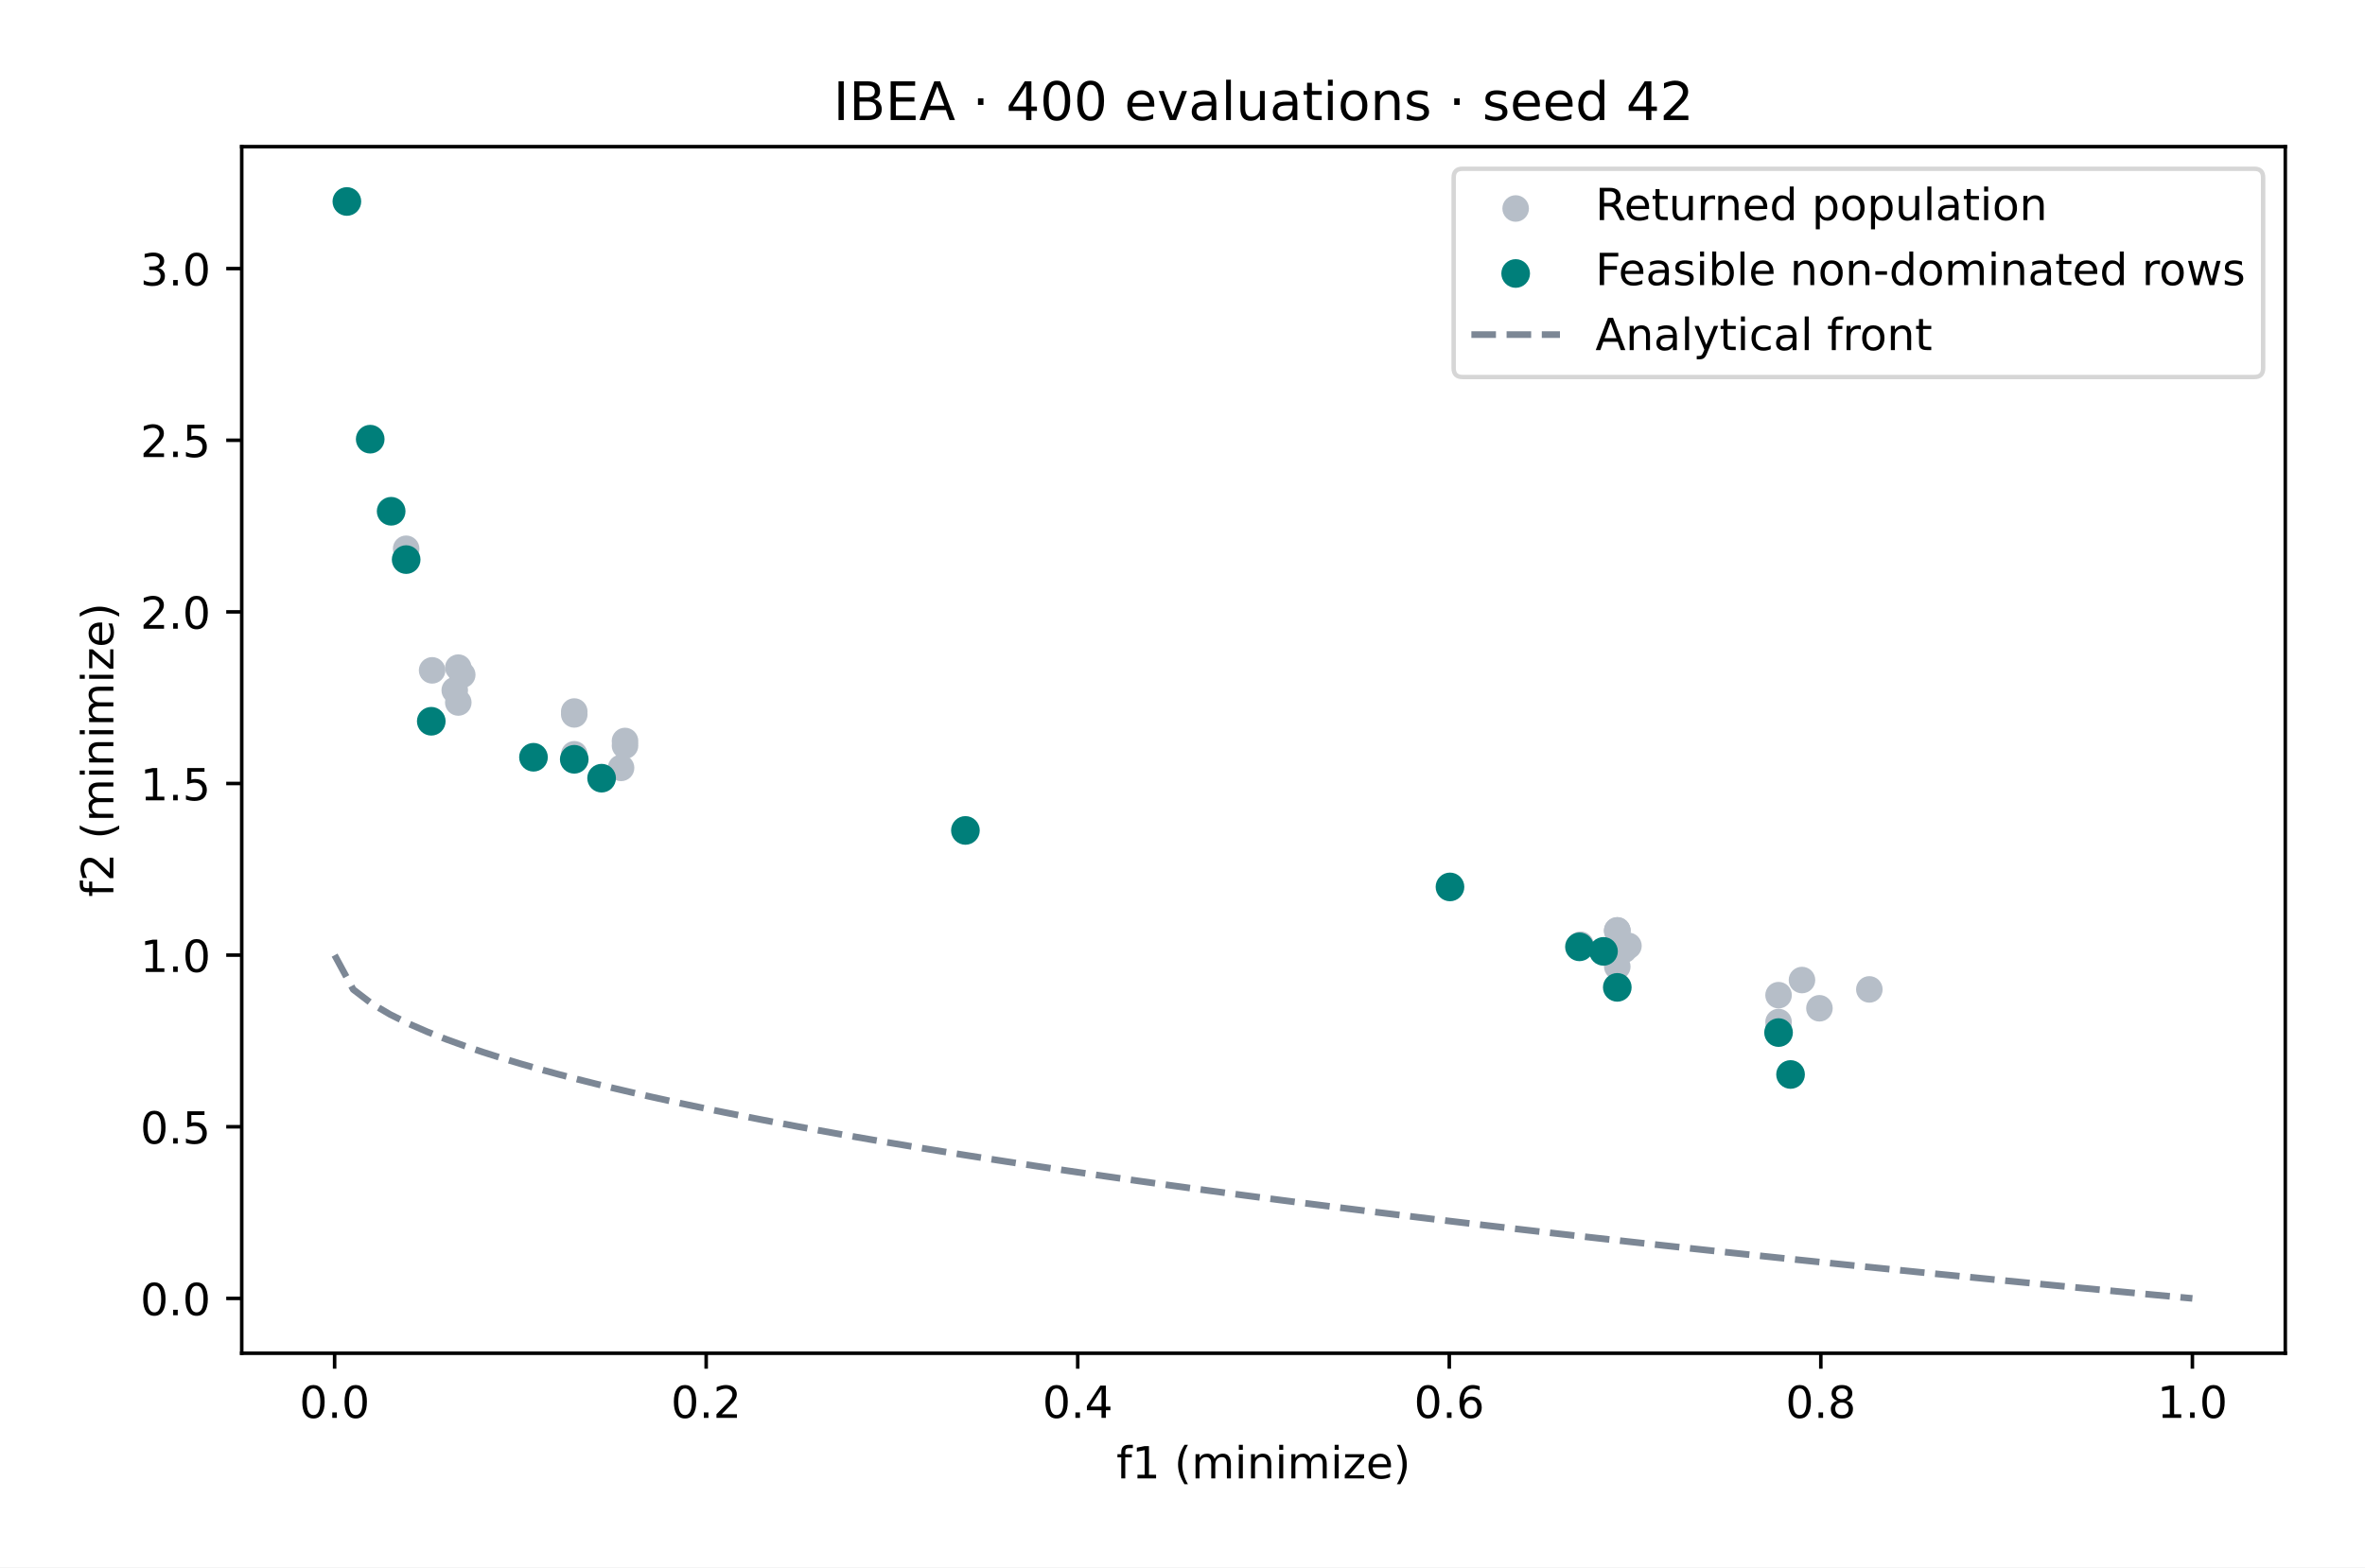
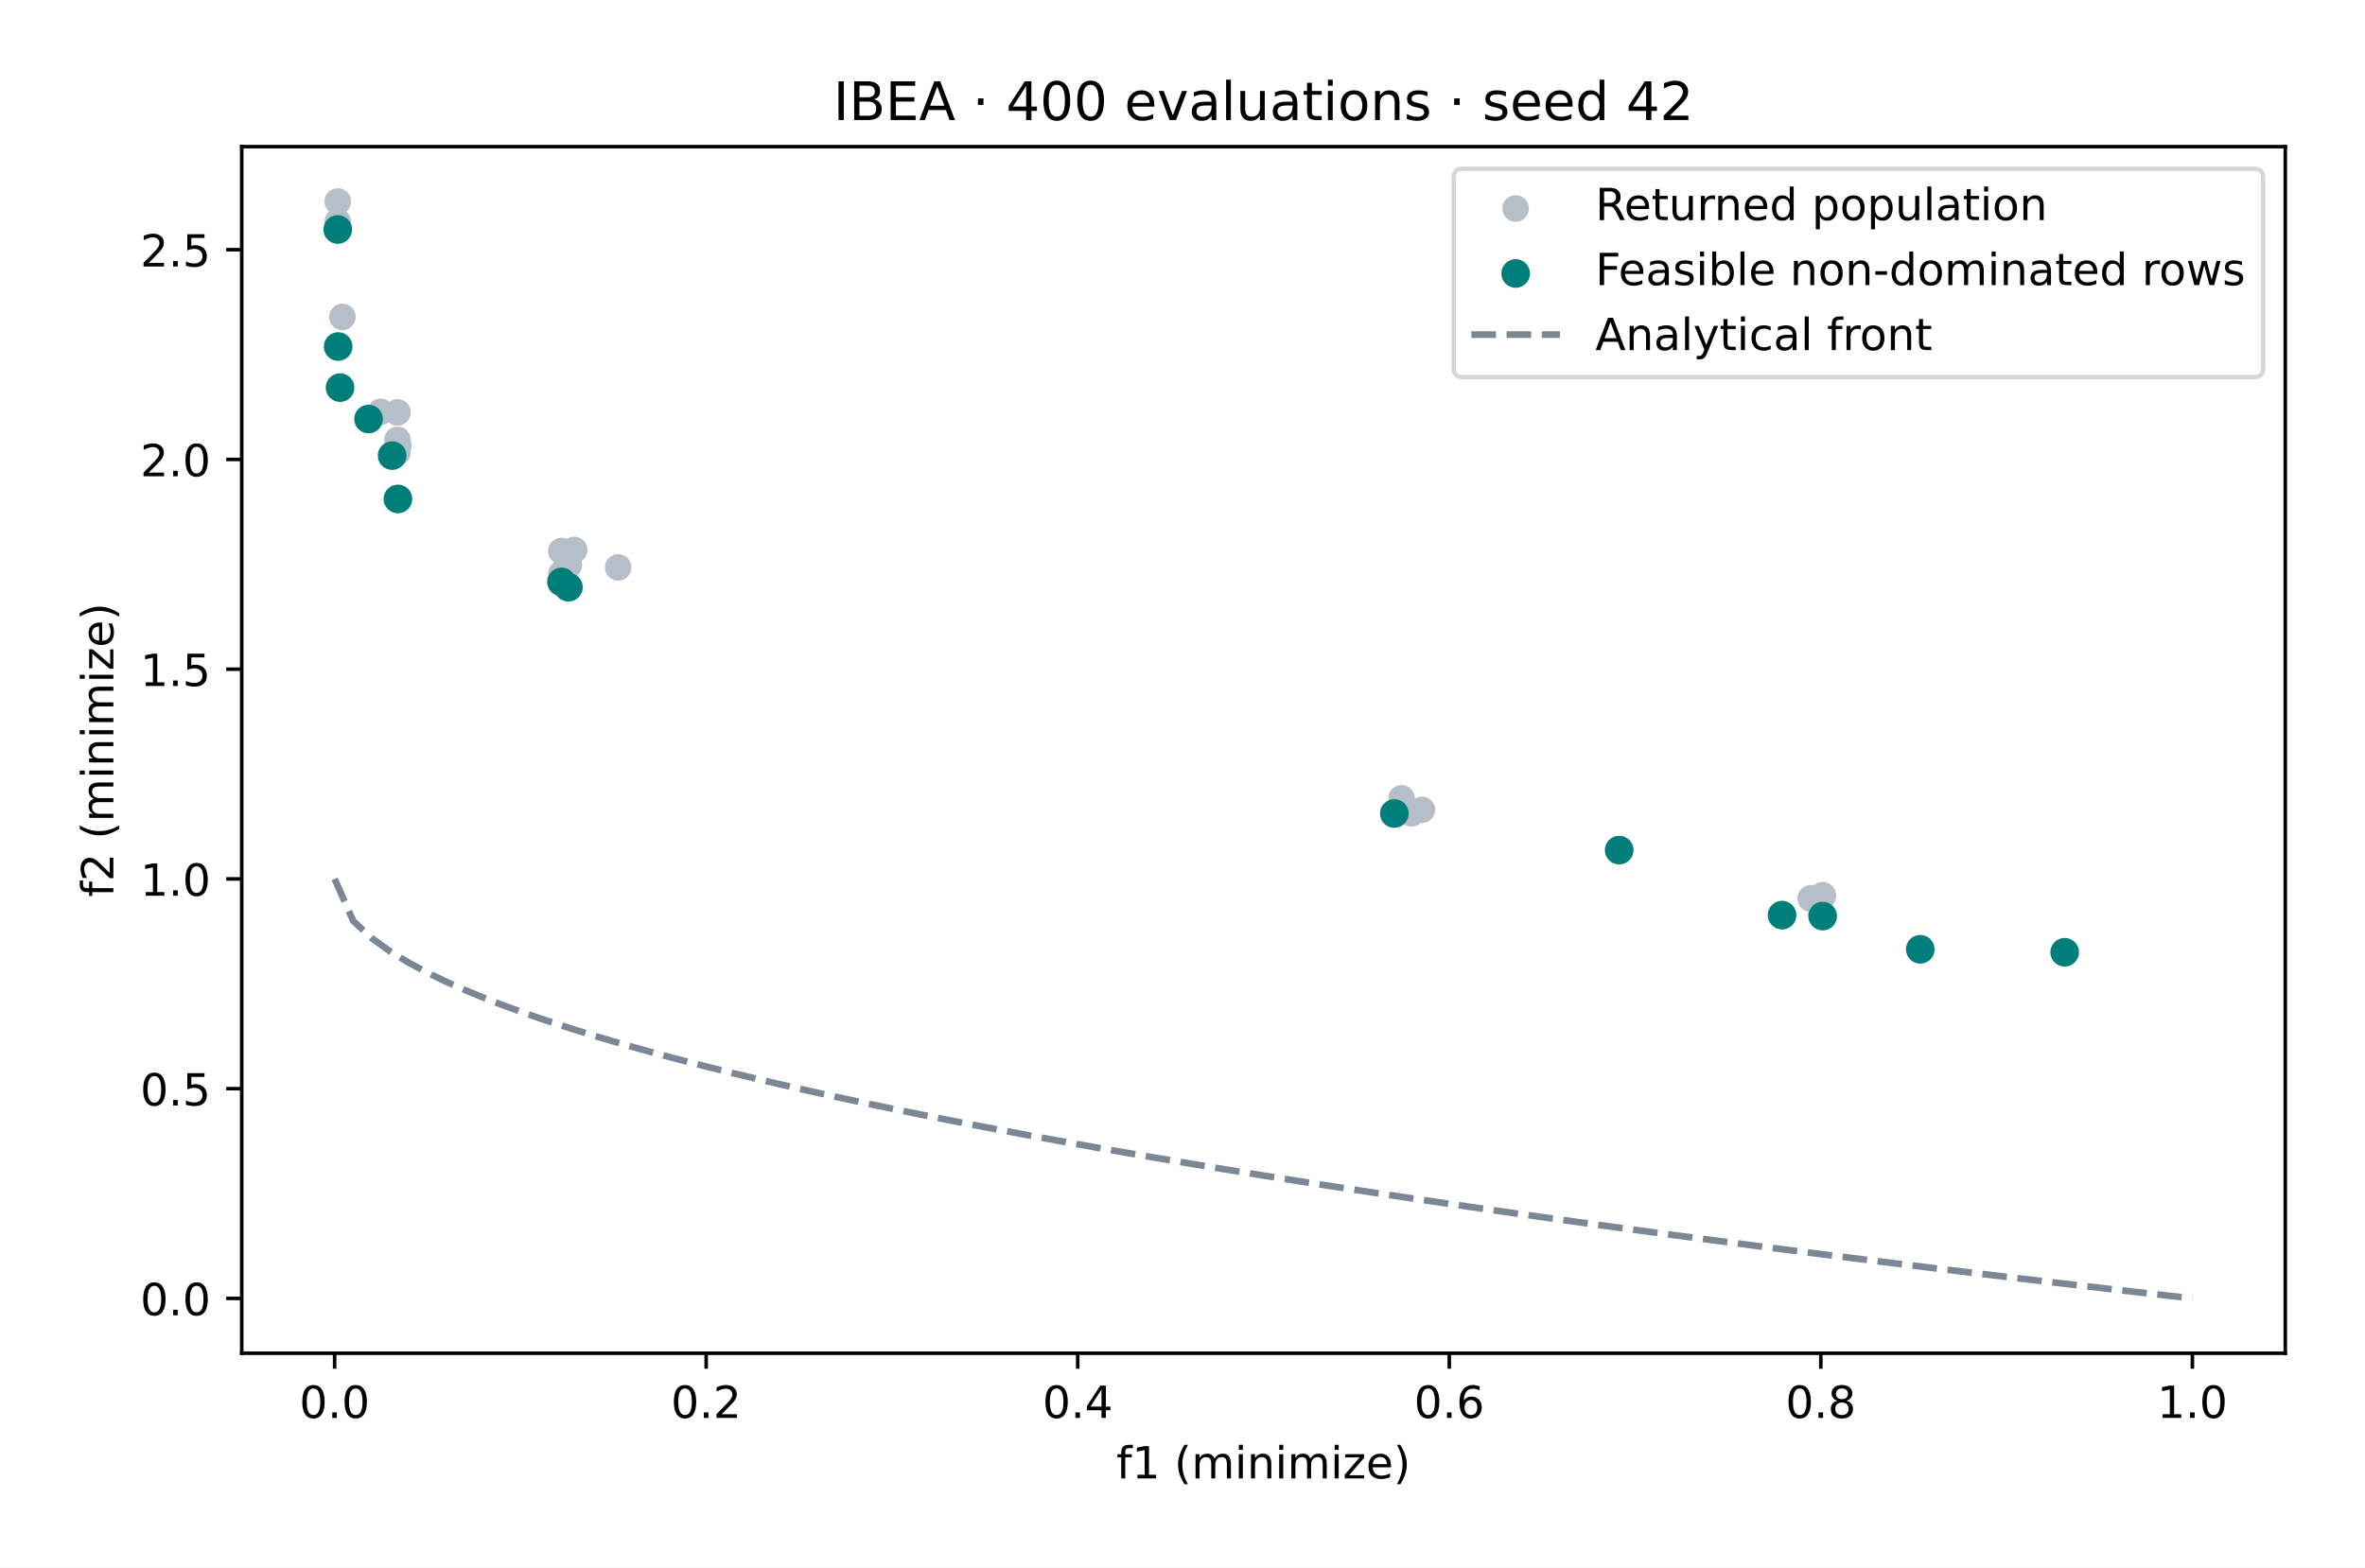
<svg xmlns="http://www.w3.org/2000/svg" xmlns:xlink="http://www.w3.org/1999/xlink" width="534pt" height="354pt" viewBox="0 0 534 354" version="1.1">
  <defs>
    <style type="text/css">*{stroke-linejoin: round; stroke-linecap: butt}</style>
  </defs>
  <g id="figure_1">
    <g id="patch_1">
      <path d="M -0 354 L 534 354 L 534 0 L -0 0 z " style="fill: #ffffff" />
    </g>
    <g id="axes_1">
      <g id="patch_2">
        <path d="M 54.581 305.643 L 516 305.643 L 516 33.118 L 54.581 33.118 z " style="fill: #ffffff" />
      </g>
      <g id="PathCollection_1">
        <defs>
          <path id="m9827e15fbc" d="M 0 2.5 C 0.663 2.5 1.299 2.237 1.768 1.768 C 2.237 1.299 2.5 0.663 2.5 0 C 2.5 -0.663 2.237 -1.299 1.768 -1.768 C 1.299 -2.237 0.663 -2.5 0 -2.5 C -0.663 -2.5 -1.299 -2.237 -1.768 -1.768 C -2.237 -1.299 -2.5 -0.663 -2.5 0 C -2.5 0.663 -2.237 1.299 -1.768 1.768 C -1.299 2.237 -0.663 2.5 0 2.5 z " style="stroke: #b6bec8" />
        </defs>
        <g clip-path="url(#pcf04075b2a)">
-           <use xlink:href="#m9827e15fbc" x="327.396" y="200.322" style="fill: #b6bec8; stroke: #b6bec8" />
-           <use xlink:href="#m9827e15fbc" x="129.664" y="171.494" style="fill: #b6bec8; stroke: #b6bec8" />
-           <use xlink:href="#m9827e15fbc" x="91.709" y="123.945" style="fill: #b6bec8; stroke: #b6bec8" />
-           <use xlink:href="#m9827e15fbc" x="401.586" y="232.326" style="fill: #b6bec8; stroke: #b6bec8" />
-           <use xlink:href="#m9827e15fbc" x="365.172" y="210.141" style="fill: #b6bec8; stroke: #b6bec8" />
-           <use xlink:href="#m9827e15fbc" x="129.664" y="161.355" style="fill: #b6bec8; stroke: #b6bec8" />
-           <use xlink:href="#m9827e15fbc" x="88.321" y="115.473" style="fill: #b6bec8; stroke: #b6bec8" />
-           <use xlink:href="#m9827e15fbc" x="365.172" y="223.007" style="fill: #b6bec8; stroke: #b6bec8" />
-           <use xlink:href="#m9827e15fbc" x="141.123" y="167.357" style="fill: #b6bec8; stroke: #b6bec8" />
-           <use xlink:href="#m9827e15fbc" x="103.479" y="158.667" style="fill: #b6bec8; stroke: #b6bec8" />
-           <use xlink:href="#m9827e15fbc" x="401.586" y="224.768" style="fill: #b6bec8; stroke: #b6bec8" />
-           <use xlink:href="#m9827e15fbc" x="401.586" y="230.835" style="fill: #b6bec8; stroke: #b6bec8" />
-           <use xlink:href="#m9827e15fbc" x="367.692" y="213.633" style="fill: #b6bec8; stroke: #b6bec8" />
-           <use xlink:href="#m9827e15fbc" x="83.592" y="99.191" style="fill: #b6bec8; stroke: #b6bec8" />
-           <use xlink:href="#m9827e15fbc" x="366.695" y="214.527" style="fill: #b6bec8; stroke: #b6bec8" />
-           <use xlink:href="#m9827e15fbc" x="120.456" y="171.033" style="fill: #b6bec8; stroke: #b6bec8" />
-           <use xlink:href="#m9827e15fbc" x="410.815" y="227.73" style="fill: #b6bec8; stroke: #b6bec8" />
-           <use xlink:href="#m9827e15fbc" x="141.123" y="168.413" style="fill: #b6bec8; stroke: #b6bec8" />
-           <use xlink:href="#m9827e15fbc" x="406.874" y="221.352" style="fill: #b6bec8; stroke: #b6bec8" />
-           <use xlink:href="#m9827e15fbc" x="135.837" y="175.76" style="fill: #b6bec8; stroke: #b6bec8" />
-           <use xlink:href="#m9827e15fbc" x="129.664" y="160.701" style="fill: #b6bec8; stroke: #b6bec8" />
-           <use xlink:href="#m9827e15fbc" x="356.631" y="213.854" style="fill: #b6bec8; stroke: #b6bec8" />
-           <use xlink:href="#m9827e15fbc" x="362.059" y="214.877" style="fill: #b6bec8; stroke: #b6bec8" />
-           <use xlink:href="#m9827e15fbc" x="365.172" y="210.35" style="fill: #b6bec8; stroke: #b6bec8" />
-           <use xlink:href="#m9827e15fbc" x="365.172" y="210.141" style="fill: #b6bec8; stroke: #b6bec8" />
-           <use xlink:href="#m9827e15fbc" x="217.985" y="187.562" style="fill: #b6bec8; stroke: #b6bec8" />
-           <use xlink:href="#m9827e15fbc" x="103.479" y="150.789" style="fill: #b6bec8; stroke: #b6bec8" />
-           <use xlink:href="#m9827e15fbc" x="97.378" y="162.904" style="fill: #b6bec8; stroke: #b6bec8" />
-           <use xlink:href="#m9827e15fbc" x="404.294" y="242.683" style="fill: #b6bec8; stroke: #b6bec8" />
-           <use xlink:href="#m9827e15fbc" x="78.321" y="45.506" style="fill: #b6bec8; stroke: #b6bec8" />
-           <use xlink:href="#m9827e15fbc" x="97.569" y="151.406" style="fill: #b6bec8; stroke: #b6bec8" />
-           <use xlink:href="#m9827e15fbc" x="401.586" y="233.218" style="fill: #b6bec8; stroke: #b6bec8" />
-           <use xlink:href="#m9827e15fbc" x="129.664" y="170.363" style="fill: #b6bec8; stroke: #b6bec8" />
-           <use xlink:href="#m9827e15fbc" x="91.709" y="126.39" style="fill: #b6bec8; stroke: #b6bec8" />
-           <use xlink:href="#m9827e15fbc" x="102.678" y="155.9" style="fill: #b6bec8; stroke: #b6bec8" />
-           <use xlink:href="#m9827e15fbc" x="365.172" y="218.32" style="fill: #b6bec8; stroke: #b6bec8" />
-           <use xlink:href="#m9827e15fbc" x="422.085" y="223.469" style="fill: #b6bec8; stroke: #b6bec8" />
-           <use xlink:href="#m9827e15fbc" x="356.866" y="213.375" style="fill: #b6bec8; stroke: #b6bec8" />
-           <use xlink:href="#m9827e15fbc" x="104.372" y="152.411" style="fill: #b6bec8; stroke: #b6bec8" />
-           <use xlink:href="#m9827e15fbc" x="140.231" y="173.436" style="fill: #b6bec8; stroke: #b6bec8" />
+           <use xlink:href="#m9827e15fbc" x="126.772" y="124.483" style="fill: #b6bec8; stroke: #b6bec8" />
+           <use xlink:href="#m9827e15fbc" x="314.826" y="183.737" style="fill: #b6bec8; stroke: #b6bec8" />
+           <use xlink:href="#m9827e15fbc" x="89.745" y="102.174" style="fill: #b6bec8; stroke: #b6bec8" />
+           <use xlink:href="#m9827e15fbc" x="128.347" y="132.632" style="fill: #b6bec8; stroke: #b6bec8" />
+           <use xlink:href="#m9827e15fbc" x="76.264" y="45.506" style="fill: #b6bec8; stroke: #b6bec8" />
+           <use xlink:href="#m9827e15fbc" x="89.745" y="93.132" style="fill: #b6bec8; stroke: #b6bec8" />
+           <use xlink:href="#m9827e15fbc" x="128.41" y="127.665" style="fill: #b6bec8; stroke: #b6bec8" />
+           <use xlink:href="#m9827e15fbc" x="316.468" y="180.317" style="fill: #b6bec8; stroke: #b6bec8" />
+           <use xlink:href="#m9827e15fbc" x="411.552" y="206.914" style="fill: #b6bec8; stroke: #b6bec8" />
+           <use xlink:href="#m9827e15fbc" x="408.869" y="202.971" style="fill: #b6bec8; stroke: #b6bec8" />
+           <use xlink:href="#m9827e15fbc" x="76.264" y="50.06" style="fill: #b6bec8; stroke: #b6bec8" />
+           <use xlink:href="#m9827e15fbc" x="365.599" y="191.877" style="fill: #b6bec8; stroke: #b6bec8" />
+           <use xlink:href="#m9827e15fbc" x="411.552" y="202.398" style="fill: #b6bec8; stroke: #b6bec8" />
+           <use xlink:href="#m9827e15fbc" x="128.347" y="125.117" style="fill: #b6bec8; stroke: #b6bec8" />
+           <use xlink:href="#m9827e15fbc" x="89.745" y="99.348" style="fill: #b6bec8; stroke: #b6bec8" />
+           <use xlink:href="#m9827e15fbc" x="139.579" y="128.155" style="fill: #b6bec8; stroke: #b6bec8" />
+           <use xlink:href="#m9827e15fbc" x="89.974" y="100.638" style="fill: #b6bec8; stroke: #b6bec8" />
+           <use xlink:href="#m9827e15fbc" x="76.784" y="87.547" style="fill: #b6bec8; stroke: #b6bec8" />
+           <use xlink:href="#m9827e15fbc" x="88.54" y="102.904" style="fill: #b6bec8; stroke: #b6bec8" />
+           <use xlink:href="#m9827e15fbc" x="129.654" y="124.213" style="fill: #b6bec8; stroke: #b6bec8" />
+           <use xlink:href="#m9827e15fbc" x="126.772" y="129.529" style="fill: #b6bec8; stroke: #b6bec8" />
+           <use xlink:href="#m9827e15fbc" x="321.071" y="182.909" style="fill: #b6bec8; stroke: #b6bec8" />
+           <use xlink:href="#m9827e15fbc" x="85.933" y="93.03" style="fill: #b6bec8; stroke: #b6bec8" />
+           <use xlink:href="#m9827e15fbc" x="433.585" y="214.408" style="fill: #b6bec8; stroke: #b6bec8" />
+           <use xlink:href="#m9827e15fbc" x="411.552" y="202.179" style="fill: #b6bec8; stroke: #b6bec8" />
+           <use xlink:href="#m9827e15fbc" x="402.374" y="206.687" style="fill: #b6bec8; stroke: #b6bec8" />
+           <use xlink:href="#m9827e15fbc" x="89.847" y="112.693" style="fill: #b6bec8; stroke: #b6bec8" />
+           <use xlink:href="#m9827e15fbc" x="126.772" y="131.429" style="fill: #b6bec8; stroke: #b6bec8" />
+           <use xlink:href="#m9827e15fbc" x="126.772" y="124.483" style="fill: #b6bec8; stroke: #b6bec8" />
+           <use xlink:href="#m9827e15fbc" x="365.599" y="192.007" style="fill: #b6bec8; stroke: #b6bec8" />
+           <use xlink:href="#m9827e15fbc" x="128.41" y="127.474" style="fill: #b6bec8; stroke: #b6bec8" />
+           <use xlink:href="#m9827e15fbc" x="77.312" y="71.58" style="fill: #b6bec8; stroke: #b6bec8" />
+           <use xlink:href="#m9827e15fbc" x="128.347" y="132.418" style="fill: #b6bec8; stroke: #b6bec8" />
+           <use xlink:href="#m9827e15fbc" x="83.219" y="94.645" style="fill: #b6bec8; stroke: #b6bec8" />
+           <use xlink:href="#m9827e15fbc" x="466.188" y="215.079" style="fill: #b6bec8; stroke: #b6bec8" />
+           <use xlink:href="#m9827e15fbc" x="411.245" y="206.543" style="fill: #b6bec8; stroke: #b6bec8" />
+           <use xlink:href="#m9827e15fbc" x="408.869" y="202.878" style="fill: #b6bec8; stroke: #b6bec8" />
+           <use xlink:href="#m9827e15fbc" x="76.264" y="51.833" style="fill: #b6bec8; stroke: #b6bec8" />
+           <use xlink:href="#m9827e15fbc" x="76.355" y="78.27" style="fill: #b6bec8; stroke: #b6bec8" />
+           <use xlink:href="#m9827e15fbc" x="318.722" y="183.711" style="fill: #b6bec8; stroke: #b6bec8" />
        </g>
      </g>
      <g id="PathCollection_2">
        <defs>
          <path id="m046d40f203" d="M 0 2.739 C 0.726 2.739 1.423 2.45 1.936 1.936 C 2.45 1.423 2.739 0.726 2.739 0 C 2.739 -0.726 2.45 -1.423 1.936 -1.936 C 1.423 -2.45 0.726 -2.739 0 -2.739 C -0.726 -2.739 -1.423 -2.45 -1.936 -1.936 C -2.45 -1.423 -2.739 -0.726 -2.739 0 C -2.739 0.726 -2.45 1.423 -1.936 1.936 C -1.423 2.45 -0.726 2.739 0 2.739 z " style="stroke: #007f7a" />
        </defs>
        <g clip-path="url(#pcf04075b2a)">
-           <use xlink:href="#m046d40f203" x="327.396" y="200.322" style="fill: #007f7a; stroke: #007f7a" />
-           <use xlink:href="#m046d40f203" x="129.664" y="171.494" style="fill: #007f7a; stroke: #007f7a" />
-           <use xlink:href="#m046d40f203" x="88.321" y="115.473" style="fill: #007f7a; stroke: #007f7a" />
-           <use xlink:href="#m046d40f203" x="365.172" y="223.007" style="fill: #007f7a; stroke: #007f7a" />
-           <use xlink:href="#m046d40f203" x="83.592" y="99.191" style="fill: #007f7a; stroke: #007f7a" />
-           <use xlink:href="#m046d40f203" x="120.456" y="171.033" style="fill: #007f7a; stroke: #007f7a" />
-           <use xlink:href="#m046d40f203" x="135.837" y="175.76" style="fill: #007f7a; stroke: #007f7a" />
-           <use xlink:href="#m046d40f203" x="356.631" y="213.854" style="fill: #007f7a; stroke: #007f7a" />
-           <use xlink:href="#m046d40f203" x="362.059" y="214.877" style="fill: #007f7a; stroke: #007f7a" />
-           <use xlink:href="#m046d40f203" x="217.985" y="187.562" style="fill: #007f7a; stroke: #007f7a" />
-           <use xlink:href="#m046d40f203" x="97.378" y="162.904" style="fill: #007f7a; stroke: #007f7a" />
-           <use xlink:href="#m046d40f203" x="404.294" y="242.683" style="fill: #007f7a; stroke: #007f7a" />
-           <use xlink:href="#m046d40f203" x="78.321" y="45.506" style="fill: #007f7a; stroke: #007f7a" />
-           <use xlink:href="#m046d40f203" x="401.586" y="233.218" style="fill: #007f7a; stroke: #007f7a" />
-           <use xlink:href="#m046d40f203" x="91.709" y="126.39" style="fill: #007f7a; stroke: #007f7a" />
+           <use xlink:href="#m046d40f203" x="314.826" y="183.737" style="fill: #007f7a; stroke: #007f7a" />
+           <use xlink:href="#m046d40f203" x="128.347" y="132.632" style="fill: #007f7a; stroke: #007f7a" />
+           <use xlink:href="#m046d40f203" x="411.552" y="206.914" style="fill: #007f7a; stroke: #007f7a" />
+           <use xlink:href="#m046d40f203" x="76.784" y="87.547" style="fill: #007f7a; stroke: #007f7a" />
+           <use xlink:href="#m046d40f203" x="88.54" y="102.904" style="fill: #007f7a; stroke: #007f7a" />
+           <use xlink:href="#m046d40f203" x="433.585" y="214.408" style="fill: #007f7a; stroke: #007f7a" />
+           <use xlink:href="#m046d40f203" x="402.374" y="206.687" style="fill: #007f7a; stroke: #007f7a" />
+           <use xlink:href="#m046d40f203" x="89.847" y="112.693" style="fill: #007f7a; stroke: #007f7a" />
+           <use xlink:href="#m046d40f203" x="126.772" y="131.429" style="fill: #007f7a; stroke: #007f7a" />
+           <use xlink:href="#m046d40f203" x="365.599" y="192.007" style="fill: #007f7a; stroke: #007f7a" />
+           <use xlink:href="#m046d40f203" x="83.219" y="94.645" style="fill: #007f7a; stroke: #007f7a" />
+           <use xlink:href="#m046d40f203" x="466.188" y="215.079" style="fill: #007f7a; stroke: #007f7a" />
+           <use xlink:href="#m046d40f203" x="76.264" y="51.833" style="fill: #007f7a; stroke: #007f7a" />
+           <use xlink:href="#m046d40f203" x="76.355" y="78.27" style="fill: #007f7a; stroke: #007f7a" />
        </g>
      </g>
      <g id="matplotlib.axis_1">
        <g id="xtick_1">
          <g id="line2d_1">
            <defs>
              <path id="m9d93f8a204" d="M 0 0 L 0 3.5 " style="stroke: #000000; stroke-width: 0.8" />
            </defs>
            <g>
              <use xlink:href="#m9d93f8a204" x="75.555" y="305.643" style="stroke: #000000; stroke-width: 0.8" />
            </g>
          </g>
          <g id="text_1">
            <text style="font-size: 10px; font-family: 'DejaVu Sans', 'Bitstream Vera Sans', 'Computer Modern Sans Serif', 'Lucida Grande', 'Verdana', 'Geneva', 'Lucid', 'Arial', 'Helvetica', 'Avant Garde', sans-serif; text-anchor: middle" x="75.555" y="320.242" transform="rotate(-0 75.55481 320.2417)">0.0</text>
          </g>
        </g>
        <g id="xtick_2">
          <g id="line2d_2">
            <g>
              <use xlink:href="#m9d93f8a204" x="159.449" y="305.643" style="stroke: #000000; stroke-width: 0.8" />
            </g>
          </g>
          <g id="text_2">
            <text style="font-size: 10px; font-family: 'DejaVu Sans', 'Bitstream Vera Sans', 'Computer Modern Sans Serif', 'Lucida Grande', 'Verdana', 'Geneva', 'Lucid', 'Arial', 'Helvetica', 'Avant Garde', sans-serif; text-anchor: middle" x="159.449" y="320.242" transform="rotate(-0 159.449 320.2417)">0.2</text>
          </g>
        </g>
        <g id="xtick_3">
          <g id="line2d_3">
            <g>
              <use xlink:href="#m9d93f8a204" x="243.343" y="305.643" style="stroke: #000000; stroke-width: 0.8" />
            </g>
          </g>
          <g id="text_3">
            <text style="font-size: 10px; font-family: 'DejaVu Sans', 'Bitstream Vera Sans', 'Computer Modern Sans Serif', 'Lucida Grande', 'Verdana', 'Geneva', 'Lucid', 'Arial', 'Helvetica', 'Avant Garde', sans-serif; text-anchor: middle" x="243.343" y="320.242" transform="rotate(-0 243.3433 320.2417)">0.4</text>
          </g>
        </g>
        <g id="xtick_4">
          <g id="line2d_4">
            <g>
              <use xlink:href="#m9d93f8a204" x="327.238" y="305.643" style="stroke: #000000; stroke-width: 0.8" />
            </g>
          </g>
          <g id="text_4">
            <text style="font-size: 10px; font-family: 'DejaVu Sans', 'Bitstream Vera Sans', 'Computer Modern Sans Serif', 'Lucida Grande', 'Verdana', 'Geneva', 'Lucid', 'Arial', 'Helvetica', 'Avant Garde', sans-serif; text-anchor: middle" x="327.238" y="320.242" transform="rotate(-0 327.2375 320.2417)">0.6</text>
          </g>
        </g>
        <g id="xtick_5">
          <g id="line2d_5">
            <g>
              <use xlink:href="#m9d93f8a204" x="411.132" y="305.643" style="stroke: #000000; stroke-width: 0.8" />
            </g>
          </g>
          <g id="text_5">
            <text style="font-size: 10px; font-family: 'DejaVu Sans', 'Bitstream Vera Sans', 'Computer Modern Sans Serif', 'Lucida Grande', 'Verdana', 'Geneva', 'Lucid', 'Arial', 'Helvetica', 'Avant Garde', sans-serif; text-anchor: middle" x="411.132" y="320.242" transform="rotate(-0 411.1317 320.2417)">0.8</text>
          </g>
        </g>
        <g id="xtick_6">
          <g id="line2d_6">
            <g>
              <use xlink:href="#m9d93f8a204" x="495.026" y="305.643" style="stroke: #000000; stroke-width: 0.8" />
            </g>
          </g>
          <g id="text_6">
            <text style="font-size: 10px; font-family: 'DejaVu Sans', 'Bitstream Vera Sans', 'Computer Modern Sans Serif', 'Lucida Grande', 'Verdana', 'Geneva', 'Lucid', 'Arial', 'Helvetica', 'Avant Garde', sans-serif; text-anchor: middle" x="495.026" y="320.242" transform="rotate(-0 495.026 320.2417)">1.0</text>
          </g>
        </g>
        <g id="text_7">
          <text style="font-size: 10px; font-family: 'DejaVu Sans', 'Bitstream Vera Sans', 'Computer Modern Sans Serif', 'Lucida Grande', 'Verdana', 'Geneva', 'Lucid', 'Arial', 'Helvetica', 'Avant Garde', sans-serif; text-anchor: middle" x="285.29" y="333.92" transform="rotate(-0 285.2904 333.9198)">f1 (minimize)</text>
        </g>
      </g>
      <g id="matplotlib.axis_2">
        <g id="ytick_1">
          <g id="line2d_7">
            <defs>
              <path id="m1d0db8e140" d="M 0 0 L -3.5 0 " style="stroke: #000000; stroke-width: 0.8" />
            </defs>
            <g>
              <use xlink:href="#m1d0db8e140" x="54.581" y="293.256" style="stroke: #000000; stroke-width: 0.8" />
            </g>
          </g>
          <g id="text_8">
            <text style="font-size: 10px; font-family: 'DejaVu Sans', 'Bitstream Vera Sans', 'Computer Modern Sans Serif', 'Lucida Grande', 'Verdana', 'Geneva', 'Lucid', 'Arial', 'Helvetica', 'Avant Garde', sans-serif; text-anchor: end" x="47.581" y="297.055" transform="rotate(-0 47.58125 297.055)">0.0</text>
          </g>
        </g>
        <g id="ytick_2">
          <g id="line2d_8">
            <g>
-               <use xlink:href="#m1d0db8e140" x="54.581" y="254.491" style="stroke: #000000; stroke-width: 0.8" />
+               <use xlink:href="#m1d0db8e140" x="54.581" y="245.884" style="stroke: #000000; stroke-width: 0.8" />
            </g>
          </g>
          <g id="text_9">
-             <text style="font-size: 10px; font-family: 'DejaVu Sans', 'Bitstream Vera Sans', 'Computer Modern Sans Serif', 'Lucida Grande', 'Verdana', 'Geneva', 'Lucid', 'Arial', 'Helvetica', 'Avant Garde', sans-serif; text-anchor: end" x="47.581" y="258.29" transform="rotate(-0 47.58125 258.2904)">0.5</text>
+             <text style="font-size: 10px; font-family: 'DejaVu Sans', 'Bitstream Vera Sans', 'Computer Modern Sans Serif', 'Lucida Grande', 'Verdana', 'Geneva', 'Lucid', 'Arial', 'Helvetica', 'Avant Garde', sans-serif; text-anchor: end" x="47.581" y="249.683" transform="rotate(-0 47.58125 249.6833)">0.5</text>
          </g>
        </g>
        <g id="ytick_3">
          <g id="line2d_9">
            <g>
-               <use xlink:href="#m1d0db8e140" x="54.581" y="215.727" style="stroke: #000000; stroke-width: 0.8" />
+               <use xlink:href="#m1d0db8e140" x="54.581" y="198.512" style="stroke: #000000; stroke-width: 0.8" />
            </g>
          </g>
          <g id="text_10">
-             <text style="font-size: 10px; font-family: 'DejaVu Sans', 'Bitstream Vera Sans', 'Computer Modern Sans Serif', 'Lucida Grande', 'Verdana', 'Geneva', 'Lucid', 'Arial', 'Helvetica', 'Avant Garde', sans-serif; text-anchor: end" x="47.581" y="219.526" transform="rotate(-0 47.58125 219.5259)">1.0</text>
+             <text style="font-size: 10px; font-family: 'DejaVu Sans', 'Bitstream Vera Sans', 'Computer Modern Sans Serif', 'Lucida Grande', 'Verdana', 'Geneva', 'Lucid', 'Arial', 'Helvetica', 'Avant Garde', sans-serif; text-anchor: end" x="47.581" y="202.312" transform="rotate(-0 47.58125 202.3116)">1.0</text>
          </g>
        </g>
        <g id="ytick_4">
          <g id="line2d_10">
            <g>
-               <use xlink:href="#m1d0db8e140" x="54.581" y="176.962" style="stroke: #000000; stroke-width: 0.8" />
+               <use xlink:href="#m1d0db8e140" x="54.581" y="151.141" style="stroke: #000000; stroke-width: 0.8" />
            </g>
          </g>
          <g id="text_11">
-             <text style="font-size: 10px; font-family: 'DejaVu Sans', 'Bitstream Vera Sans', 'Computer Modern Sans Serif', 'Lucida Grande', 'Verdana', 'Geneva', 'Lucid', 'Arial', 'Helvetica', 'Avant Garde', sans-serif; text-anchor: end" x="47.581" y="180.761" transform="rotate(-0 47.58125 180.7613)">1.5</text>
+             <text style="font-size: 10px; font-family: 'DejaVu Sans', 'Bitstream Vera Sans', 'Computer Modern Sans Serif', 'Lucida Grande', 'Verdana', 'Geneva', 'Lucid', 'Arial', 'Helvetica', 'Avant Garde', sans-serif; text-anchor: end" x="47.581" y="154.94" transform="rotate(-0 47.58125 154.9399)">1.5</text>
          </g>
        </g>
        <g id="ytick_5">
          <g id="line2d_11">
            <g>
-               <use xlink:href="#m1d0db8e140" x="54.581" y="138.198" style="stroke: #000000; stroke-width: 0.8" />
+               <use xlink:href="#m1d0db8e140" x="54.581" y="103.769" style="stroke: #000000; stroke-width: 0.8" />
            </g>
          </g>
          <g id="text_12">
-             <text style="font-size: 10px; font-family: 'DejaVu Sans', 'Bitstream Vera Sans', 'Computer Modern Sans Serif', 'Lucida Grande', 'Verdana', 'Geneva', 'Lucid', 'Arial', 'Helvetica', 'Avant Garde', sans-serif; text-anchor: end" x="47.581" y="141.997" transform="rotate(-0 47.58125 141.9967)">2.0</text>
+             <text style="font-size: 10px; font-family: 'DejaVu Sans', 'Bitstream Vera Sans', 'Computer Modern Sans Serif', 'Lucida Grande', 'Verdana', 'Geneva', 'Lucid', 'Arial', 'Helvetica', 'Avant Garde', sans-serif; text-anchor: end" x="47.581" y="107.568" transform="rotate(-0 47.58125 107.5682)">2.0</text>
          </g>
        </g>
        <g id="ytick_6">
          <g id="line2d_12">
            <g>
-               <use xlink:href="#m1d0db8e140" x="54.581" y="99.433" style="stroke: #000000; stroke-width: 0.8" />
+               <use xlink:href="#m1d0db8e140" x="54.581" y="56.397" style="stroke: #000000; stroke-width: 0.8" />
            </g>
          </g>
          <g id="text_13">
-             <text style="font-size: 10px; font-family: 'DejaVu Sans', 'Bitstream Vera Sans', 'Computer Modern Sans Serif', 'Lucida Grande', 'Verdana', 'Geneva', 'Lucid', 'Arial', 'Helvetica', 'Avant Garde', sans-serif; text-anchor: end" x="47.581" y="103.232" transform="rotate(-0 47.58125 103.2322)">2.5</text>
-           </g>
-         </g>
-         <g id="ytick_7">
-           <g id="line2d_13">
-             <g>
-               <use xlink:href="#m1d0db8e140" x="54.581" y="60.668" style="stroke: #000000; stroke-width: 0.8" />
-             </g>
-           </g>
-           <g id="text_14">
-             <text style="font-size: 10px; font-family: 'DejaVu Sans', 'Bitstream Vera Sans', 'Computer Modern Sans Serif', 'Lucida Grande', 'Verdana', 'Geneva', 'Lucid', 'Arial', 'Helvetica', 'Avant Garde', sans-serif; text-anchor: end" x="47.581" y="64.468" transform="rotate(-0 47.58125 64.46761)">3.0</text>
-           </g>
-         </g>
-         <g id="text_15">
+             <text style="font-size: 10px; font-family: 'DejaVu Sans', 'Bitstream Vera Sans', 'Computer Modern Sans Serif', 'Lucida Grande', 'Verdana', 'Geneva', 'Lucid', 'Arial', 'Helvetica', 'Avant Garde', sans-serif; text-anchor: end" x="47.581" y="60.197" transform="rotate(-0 47.58125 60.19654)">2.5</text>
+           </g>
+         </g>
+         <g id="text_14">
          <text style="font-size: 10px; font-family: 'DejaVu Sans', 'Bitstream Vera Sans', 'Computer Modern Sans Serif', 'Lucida Grande', 'Verdana', 'Geneva', 'Lucid', 'Arial', 'Helvetica', 'Avant Garde', sans-serif; text-anchor: middle" x="25.598" y="169.381" transform="rotate(-90 25.59844 169.3807)">f2 (minimize)</text>
        </g>
      </g>
-       <g id="line2d_14">
-         <path d="M 75.555 215.727 L 79.75 223.48 L 83.944 226.691 L 88.139 229.155 L 92.334 231.232 L 96.528 233.063 L 100.723 234.717 L 104.918 236.239 L 109.112 237.655 L 113.307 238.985 L 117.502 240.244 L 121.697 241.44 L 125.891 242.584 L 130.086 243.68 L 134.281 244.735 L 138.475 245.754 L 142.67 246.738 L 146.865 247.693 L 151.06 248.619 L 155.254 249.521 L 159.449 250.399 L 163.644 251.255 L 167.838 252.091 L 172.033 252.908 L 176.228 253.708 L 180.423 254.491 L 184.617 255.259 L 188.812 256.012 L 193.007 256.751 L 197.201 257.477 L 201.396 258.191 L 205.591 258.893 L 209.786 259.584 L 213.98 260.264 L 218.175 260.933 L 222.37 261.593 L 226.564 262.244 L 230.759 262.886 L 234.954 263.519 L 239.149 264.144 L 243.343 264.76 L 247.538 265.37 L 251.733 265.971 L 255.927 266.566 L 260.122 267.154 L 264.317 267.735 L 268.512 268.309 L 272.706 268.878 L 276.901 269.44 L 281.096 269.997 L 285.29 270.548 L 289.485 271.094 L 293.68 271.634 L 297.875 272.169 L 302.069 272.699 L 306.264 273.224 L 310.459 273.744 L 314.653 274.26 L 318.848 274.771 L 323.043 275.278 L 327.238 275.78 L 331.432 276.279 L 335.627 276.773 L 339.822 277.263 L 344.016 277.75 L 348.211 278.233 L 352.406 278.712 L 356.6 279.187 L 360.795 279.659 L 364.99 280.127 L 369.185 280.592 L 373.379 281.054 L 377.574 281.512 L 381.769 281.968 L 385.963 282.42 L 390.158 282.869 L 394.353 283.315 L 398.548 283.758 L 402.742 284.199 L 406.937 284.636 L 411.132 285.071 L 415.326 285.503 L 419.521 285.932 L 423.716 286.359 L 427.911 286.783 L 432.105 287.205 L 436.3 287.624 L 440.495 288.041 L 444.689 288.455 L 448.884 288.867 L 453.079 289.277 L 457.274 289.685 L 461.468 290.09 L 465.663 290.493 L 469.858 290.894 L 474.052 291.293 L 478.247 291.689 L 482.442 292.084 L 486.637 292.477 L 490.831 292.867 L 495.026 293.256 " clip-path="url(#pcf04075b2a)" style="fill: none; stroke-dasharray: 5.55,2.4; stroke-dashoffset: 0; stroke: #7c8795; stroke-width: 1.5" />
+       <g id="line2d_13">
+         <path d="M 75.555 198.512 L 79.75 207.987 L 83.944 211.911 L 88.139 214.922 L 92.334 217.461 L 96.528 219.698 L 100.723 221.72 L 104.918 223.579 L 109.112 225.31 L 113.307 226.935 L 117.502 228.473 L 121.697 229.935 L 125.891 231.332 L 130.086 232.673 L 134.281 233.962 L 138.475 235.206 L 142.67 236.41 L 146.865 237.576 L 151.06 238.709 L 155.254 239.81 L 159.449 240.883 L 163.644 241.929 L 167.838 242.951 L 172.033 243.95 L 176.228 244.927 L 180.423 245.884 L 184.617 246.822 L 188.812 247.742 L 193.007 248.646 L 197.201 249.533 L 201.396 250.405 L 205.591 251.263 L 209.786 252.107 L 213.98 252.938 L 218.175 253.757 L 222.37 254.563 L 226.564 255.358 L 230.759 256.143 L 234.954 256.916 L 239.149 257.68 L 243.343 258.433 L 247.538 259.178 L 251.733 259.913 L 255.927 260.64 L 260.122 261.358 L 264.317 262.068 L 268.512 262.77 L 272.706 263.465 L 276.901 264.153 L 281.096 264.833 L 285.29 265.506 L 289.485 266.173 L 293.68 266.833 L 297.875 267.487 L 302.069 268.134 L 306.264 268.776 L 310.459 269.412 L 314.653 270.042 L 318.848 270.667 L 323.043 271.286 L 327.238 271.9 L 331.432 272.509 L 335.627 273.113 L 339.822 273.713 L 344.016 274.307 L 348.211 274.897 L 352.406 275.482 L 356.6 276.063 L 360.795 276.64 L 364.99 277.212 L 369.185 277.78 L 373.379 278.345 L 377.574 278.905 L 381.769 279.461 L 385.963 280.014 L 390.158 280.563 L 394.353 281.108 L 398.548 281.649 L 402.742 282.187 L 406.937 282.722 L 411.132 283.253 L 415.326 283.781 L 419.521 284.306 L 423.716 284.828 L 427.911 285.346 L 432.105 285.861 L 436.3 286.374 L 440.495 286.883 L 444.689 287.39 L 448.884 287.893 L 453.079 288.394 L 457.274 288.892 L 461.468 289.387 L 465.663 289.88 L 469.858 290.369 L 474.052 290.857 L 478.247 291.342 L 482.442 291.824 L 486.637 292.304 L 490.831 292.781 L 495.026 293.256 " clip-path="url(#pcf04075b2a)" style="fill: none; stroke-dasharray: 5.55,2.4; stroke-dashoffset: 0; stroke: #7c8795; stroke-width: 1.5" />
      </g>
      <g id="patch_3">
        <path d="M 54.581 305.643 L 54.581 33.118 " style="fill: none; stroke: #000000; stroke-width: 0.8; stroke-linejoin: miter; stroke-linecap: square" />
      </g>
      <g id="patch_4">
        <path d="M 516 305.643 L 516 33.118 " style="fill: none; stroke: #000000; stroke-width: 0.8; stroke-linejoin: miter; stroke-linecap: square" />
      </g>
      <g id="patch_5">
        <path d="M 54.581 305.643 L 516 305.643 " style="fill: none; stroke: #000000; stroke-width: 0.8; stroke-linejoin: miter; stroke-linecap: square" />
      </g>
      <g id="patch_6">
        <path d="M 54.581 33.118 L 516 33.118 " style="fill: none; stroke: #000000; stroke-width: 0.8; stroke-linejoin: miter; stroke-linecap: square" />
      </g>
-       <g id="text_16">
+       <g id="text_15">
        <text style="font-size: 12px; font-family: 'DejaVu Sans', 'Bitstream Vera Sans', 'Computer Modern Sans Serif', 'Lucida Grande', 'Verdana', 'Geneva', 'Lucid', 'Arial', 'Helvetica', 'Avant Garde', sans-serif; text-anchor: middle" x="285.29" y="27.118" transform="rotate(-0 285.2904 27.11812)">IBEA · 400 evaluations · seed 42</text>
      </g>
      <g id="legend_1">
        <g id="patch_7">
          <path d="M 330.226 85.153 L 509 85.153 Q 511 85.153 511 83.153 L 511 40.118 Q 511 38.118 509 38.118 L 330.226 38.118 Q 328.226 38.118 328.226 40.118 L 328.226 83.153 Q 328.226 85.153 330.226 85.153 z " style="fill: #ffffff; opacity: 0.8; stroke: #cccccc; stroke-linejoin: miter" />
        </g>
        <g id="PathCollection_3">
          <g>
            <use xlink:href="#m9827e15fbc" x="342.226" y="47.092" style="fill: #b6bec8; stroke: #b6bec8" />
          </g>
        </g>
-         <g id="text_17">
+         <g id="text_16">
          <text style="font-size: 10px; font-family: 'DejaVu Sans', 'Bitstream Vera Sans', 'Computer Modern Sans Serif', 'Lucida Grande', 'Verdana', 'Geneva', 'Lucid', 'Arial', 'Helvetica', 'Avant Garde', sans-serif; text-anchor: start" x="360.226" y="49.717" transform="rotate(-0 360.2261 49.71656)">Returned population</text>
        </g>
        <g id="PathCollection_4">
          <g>
            <use xlink:href="#m046d40f203" x="342.226" y="61.77" style="fill: #007f7a; stroke: #007f7a" />
          </g>
        </g>
+         <g id="text_17">
+           <text style="font-size: 10px; font-family: 'DejaVu Sans', 'Bitstream Vera Sans', 'Computer Modern Sans Serif', 'Lucida Grande', 'Verdana', 'Geneva', 'Lucid', 'Arial', 'Helvetica', 'Avant Garde', sans-serif; text-anchor: start" x="360.226" y="64.395" transform="rotate(-0 360.2261 64.39469)">Feasible non-dominated rows</text>
+         </g>
+         <g id="line2d_14">
+           <path d="M 332.226 75.573 L 342.226 75.573 L 352.226 75.573 " style="fill: none; stroke-dasharray: 5.55,2.4; stroke-dashoffset: 0; stroke: #7c8795; stroke-width: 1.5" />
+         </g>
        <g id="text_18">
-           <text style="font-size: 10px; font-family: 'DejaVu Sans', 'Bitstream Vera Sans', 'Computer Modern Sans Serif', 'Lucida Grande', 'Verdana', 'Geneva', 'Lucid', 'Arial', 'Helvetica', 'Avant Garde', sans-serif; text-anchor: start" x="360.226" y="64.395" transform="rotate(-0 360.2261 64.39469)">Feasible non-dominated rows</text>
-         </g>
-         <g id="line2d_15">
-           <path d="M 332.226 75.573 L 342.226 75.573 L 352.226 75.573 " style="fill: none; stroke-dasharray: 5.55,2.4; stroke-dashoffset: 0; stroke: #7c8795; stroke-width: 1.5" />
-         </g>
-         <g id="text_19">
          <text style="font-size: 10px; font-family: 'DejaVu Sans', 'Bitstream Vera Sans', 'Computer Modern Sans Serif', 'Lucida Grande', 'Verdana', 'Geneva', 'Lucid', 'Arial', 'Helvetica', 'Avant Garde', sans-serif; text-anchor: start" x="360.226" y="79.073" transform="rotate(-0 360.2261 79.07281)">Analytical front</text>
        </g>
      </g>
    </g>
  </g>
  <defs>
    <clipPath id="pcf04075b2a">
      <rect x="54.581" y="33.118" width="461.418" height="272.525" />
    </clipPath>
  </defs>
</svg>
